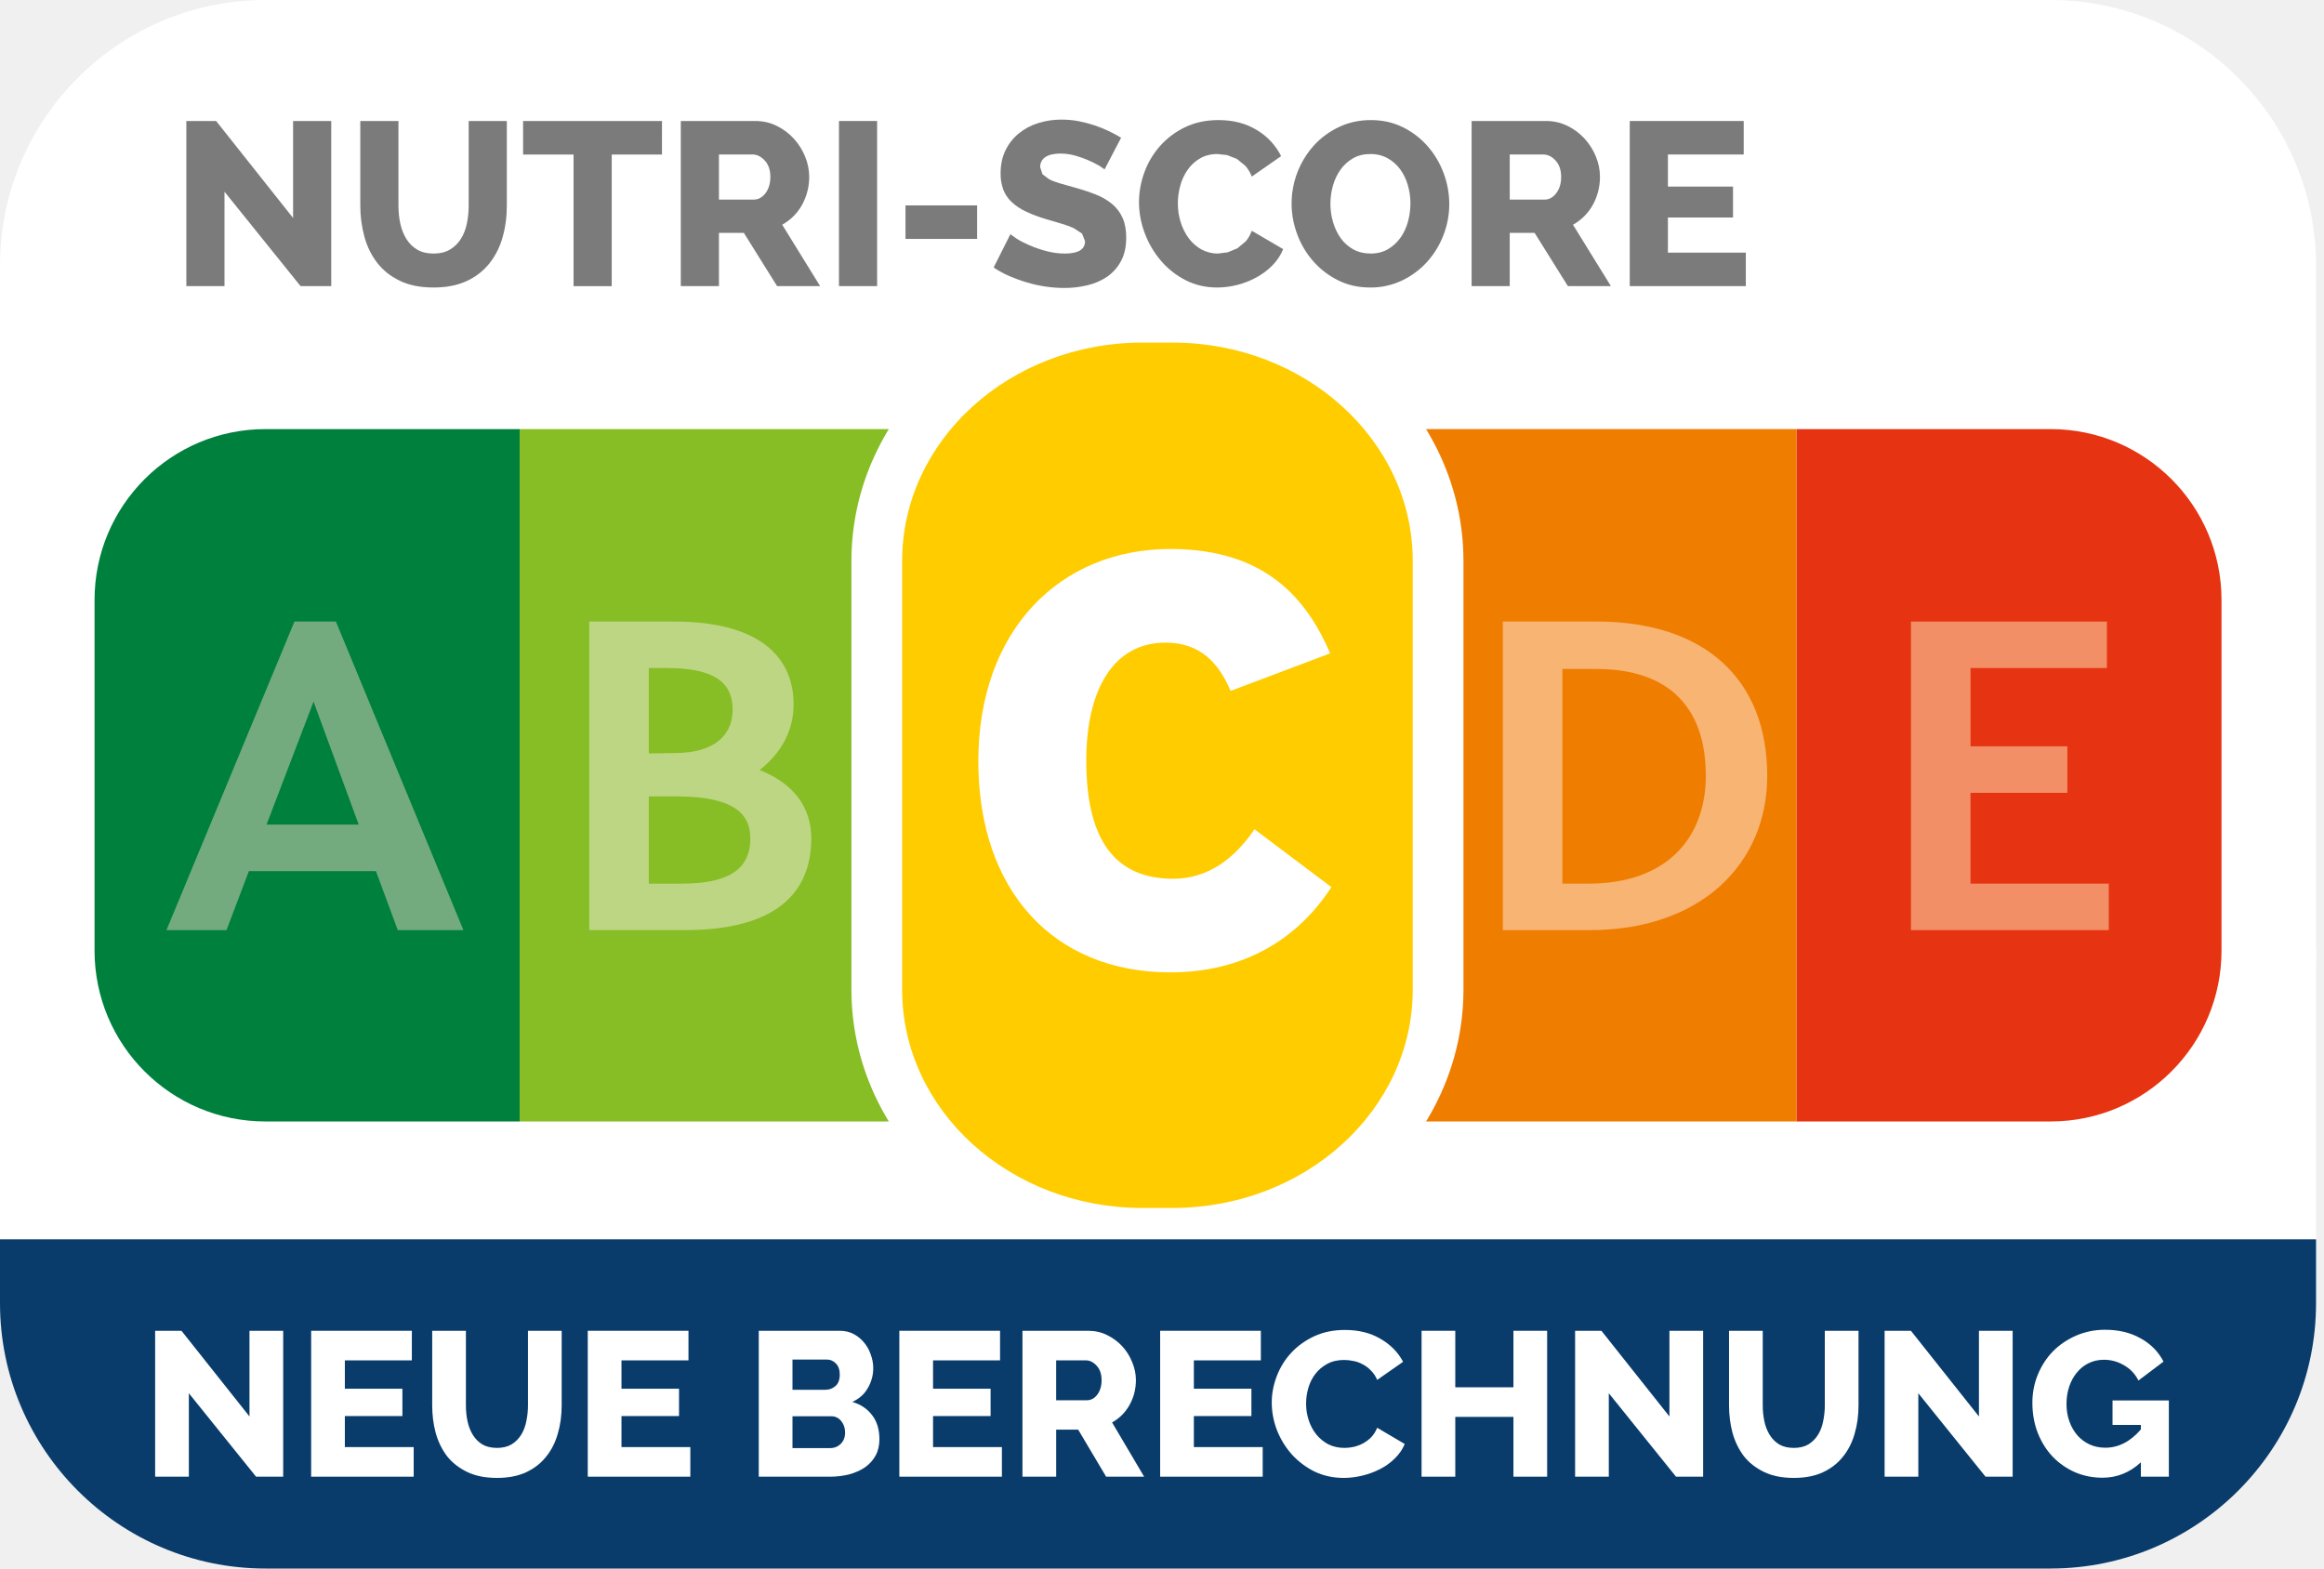
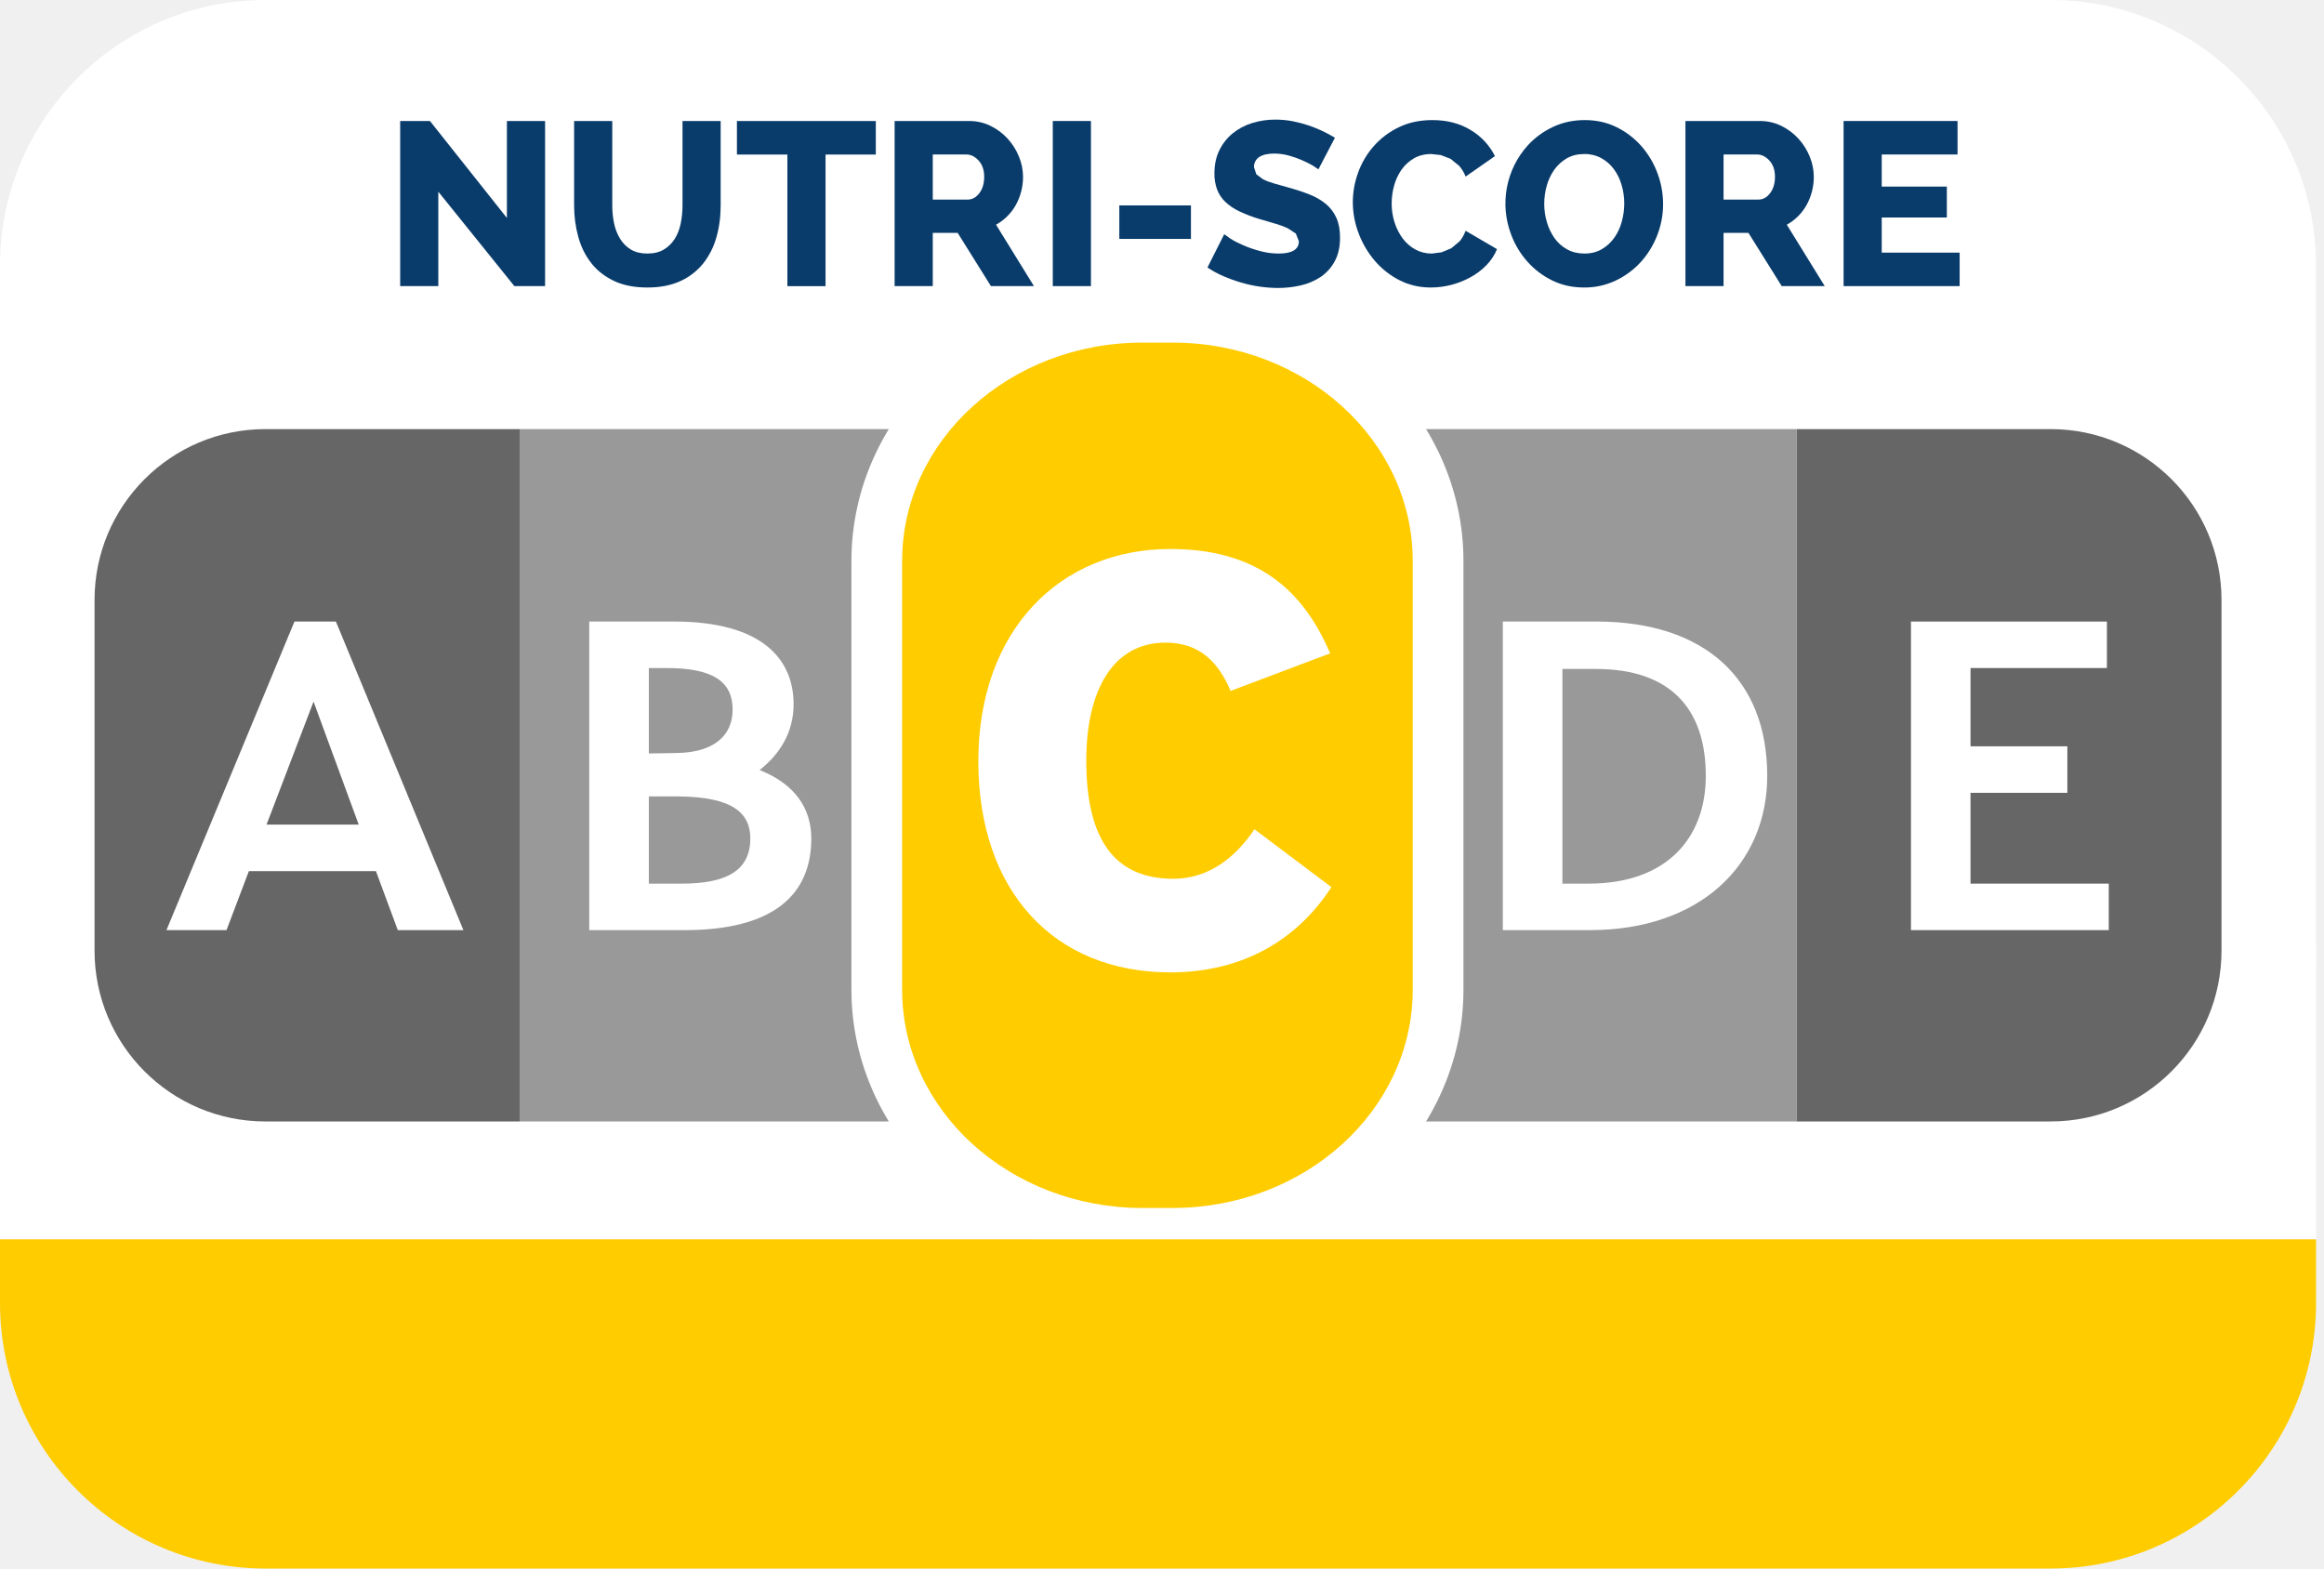
<svg xmlns="http://www.w3.org/2000/svg" id="svg2032" width="240" height="162" version="1.1" viewBox="0 0 240 162">
  <rect style="fill:#ffffff;fill-opacity:1;stroke:none;stroke-width:2.653;stroke-linecap:round;stroke-linejoin:round;paint-order:stroke fill markers" id="rect18499" width="239.178" height="30" x="0" y="98" />
  <defs id="defs2029">
    <clipPath id="clipPath1836" clipPathUnits="userSpaceOnUse">
      <path id="path1838" stroke-width="1" d="M-576.406-131.683h841.89v595.276h-841.89z" />
    </clipPath>
    <clipPath id="clipPath1817" clipPathUnits="userSpaceOnUse">
      <path id="path1819" stroke-width="1" d="M-480.445-91.617h841.89V503.66h-841.89z" />
    </clipPath>
    <clipPath id="clipPath1872" clipPathUnits="userSpaceOnUse">
      <path id="path1874" stroke-width="1" d="M-488.313-132.237h841.89v595.276h-841.89z" />
    </clipPath>
    <clipPath id="clipPath1878" clipPathUnits="userSpaceOnUse">
      <path id="path1880" stroke-width="1" d="M-519.714-136.177h841.89V459.1h-841.89z" />
    </clipPath>
    <clipPath id="clipPath1886" clipPathUnits="userSpaceOnUse">
      <path id="path1888" stroke-width="1" d="M-521.325-134.642h841.89v595.276h-841.89z" />
    </clipPath>
    <clipPath id="clipPath1892" clipPathUnits="userSpaceOnUse">
      <path id="path1894" stroke-width="1" d="M-532.144-130.648h841.89v595.276h-841.89z" />
    </clipPath>
    <clipPath id="clipPath1898" clipPathUnits="userSpaceOnUse">
      <path id="path1900" stroke-width="1" d="M-500.02-102.749h841.89v595.276h-841.89z" />
    </clipPath>
    <clipPath id="clipPath1904" clipPathUnits="userSpaceOnUse">
      <path id="path1906" stroke-width="1" d="M-522.55-115.224h841.89v595.276h-841.89z" />
    </clipPath>
    <clipPath id="clipPath1910" clipPathUnits="userSpaceOnUse">
      <path id="path1912" stroke-width="1" d="M-561.373-85.195h841.89v595.276h-841.89z" />
    </clipPath>
    <clipPath id="clipPath1916" clipPathUnits="userSpaceOnUse">
      <path id="path1918" stroke-width="1" d="M-562.786-87.568h841.89v595.276h-841.89z" />
    </clipPath>
    <clipPath id="clipPath1593" clipPathUnits="userSpaceOnUse">
      <path id="path1595" stroke-width="1" d="M-503.056-291.81h841.89v595.277h-841.89z" />
    </clipPath>
    <clipPath id="clipPath1929" clipPathUnits="userSpaceOnUse">
      <path id="path1931" stroke-width="1" d="M-503.055-239.322h841.89v595.276h-841.89z" />
    </clipPath>
    <clipPath id="clipPath1605" clipPathUnits="userSpaceOnUse">
      <path id="path1607" stroke-width="1" d="M-427.382-279.942h841.89v595.276h-841.89z" />
    </clipPath>
    <clipPath id="clipPath1618" clipPathUnits="userSpaceOnUse">
      <path id="path1620" stroke-width="1" d="M-458.785-283.881h841.89v595.276h-841.89z" />
    </clipPath>
    <clipPath id="clipPath1611" clipPathUnits="userSpaceOnUse">
      <path id="path1613" stroke-width="1" d="M-460.394-282.347h841.89v595.276h-841.89z" />
    </clipPath>
    <clipPath id="clipPath1599" clipPathUnits="userSpaceOnUse">
      <path id="path1601" stroke-width="1" d="M-471.214-278.353h841.89v595.276h-841.89z" />
    </clipPath>
    <clipPath id="clipPath1624" clipPathUnits="userSpaceOnUse">
      <path id="path1626" stroke-width="1" d="M-441.091-250.452h841.89v595.276h-841.89z" />
    </clipPath>
    <clipPath id="clipPath1630" clipPathUnits="userSpaceOnUse">
      <path id="path1632" stroke-width="1" d="M-461.62-262.929h841.89v595.276h-841.89z" />
    </clipPath>
    <clipPath id="clipPath1636" clipPathUnits="userSpaceOnUse">
      <path id="path1638" stroke-width="1" d="M-478.601-250.452h841.89v595.276h-841.89z" />
    </clipPath>
    <clipPath id="clipPath1642" clipPathUnits="userSpaceOnUse">
      <path id="path1644" stroke-width="1" d="M-420.708-232.9h841.89v595.276h-841.89z" />
    </clipPath>
    <clipPath id="clipPath1922" clipPathUnits="userSpaceOnUse">
      <path id="path1924" stroke-width="1" d="M-422.121-235.273h841.89v595.276h-841.89z" />
    </clipPath>
    <clipPath id="clipPath1866" clipPathUnits="userSpaceOnUse">
      <path id="path1868" stroke-width="1" d="M-625.833-291.81h841.89v595.277h-841.89z" />
    </clipPath>
    <clipPath id="clipPath1717" clipPathUnits="userSpaceOnUse">
      <path id="path1719" stroke-width="1" d="M-625.833-239.322h841.89v595.276h-841.89z" />
    </clipPath>
    <clipPath id="clipPath1729" clipPathUnits="userSpaceOnUse">
      <path id="path1731" stroke-width="1" d="M-542.292-239.322h841.89v595.276h-841.89z" />
    </clipPath>
    <clipPath id="clipPath1735" clipPathUnits="userSpaceOnUse">
      <path id="path1737" stroke-width="1" d="M-586.47-262.929h841.89v595.276h-841.89z" />
    </clipPath>
    <clipPath id="clipPath1741" clipPathUnits="userSpaceOnUse">
      <path id="path1743" stroke-width="1" d="M-601.38-250.452h841.89v595.276h-841.89z" />
    </clipPath>
    <clipPath id="clipPath1747" clipPathUnits="userSpaceOnUse">
      <path id="path1749" stroke-width="1" d="M-550.16-279.942h841.89v595.276h-841.89z" />
    </clipPath>
    <clipPath id="clipPath1759" clipPathUnits="userSpaceOnUse">
      <path id="path1761" stroke-width="1" d="M-581.562-283.881h841.89v595.276h-841.89z" />
    </clipPath>
    <clipPath id="clipPath1765" clipPathUnits="userSpaceOnUse">
      <path id="path1767" stroke-width="1" d="M-583.172-282.347h841.89v595.276h-841.89z" />
    </clipPath>
    <clipPath id="clipPath1773" clipPathUnits="userSpaceOnUse">
      <path id="path1775" stroke-width="1" d="M-593.991-278.353h841.89v595.276h-841.89z" />
    </clipPath>
    <clipPath id="clipPath1779" clipPathUnits="userSpaceOnUse">
      <path id="path1781" stroke-width="1" d="M-563.464-232.9h841.89v595.276h-841.89z" />
    </clipPath>
    <clipPath id="clipPath1785" clipPathUnits="userSpaceOnUse">
      <path id="path1787" stroke-width="1" d="M-564.877-235.273h841.89v595.276h-841.89z" />
    </clipPath>
    <clipPath id="clipPath1792" clipPathUnits="userSpaceOnUse">
      <path id="path1794" stroke-width="1" d="M-503.055-216.392h841.89v595.276h-841.89z" />
    </clipPath>
    <clipPath id="clipPath1753" clipPathUnits="userSpaceOnUse">
      <path id="path1755" stroke-width="1" d="M-503.055-163.905h841.89v595.276h-841.89z" />
    </clipPath>
    <clipPath id="clipPath1723" clipPathUnits="userSpaceOnUse">
      <path id="path1725" stroke-width="1" d="M-419.514-163.905h841.89v595.276h-841.89z" />
    </clipPath>
    <clipPath id="clipPath1798" clipPathUnits="userSpaceOnUse">
      <path id="path1800" stroke-width="1" d="M-427.382-204.525h841.89v595.276h-841.89z" />
    </clipPath>
    <clipPath id="clipPath1804" clipPathUnits="userSpaceOnUse">
      <path id="path1806" stroke-width="1" d="M-458.784-208.465h841.89v595.276h-841.89z" />
    </clipPath>
    <clipPath id="clipPath1810" clipPathUnits="userSpaceOnUse">
      <path id="path1812" stroke-width="1" d="M-460.394-206.93h841.89v595.276h-841.89z" />
    </clipPath>
    <clipPath id="clipPath1823" clipPathUnits="userSpaceOnUse">
      <path id="path1825" stroke-width="1" d="M-471.213-202.936h841.89V392.34h-841.89z" />
    </clipPath>
    <clipPath id="clipPath1830" clipPathUnits="userSpaceOnUse">
      <path id="path1832" stroke-width="1" d="M-437.456-175.036h841.89V420.24h-841.89z" />
    </clipPath>
    <clipPath id="clipPath1848" clipPathUnits="userSpaceOnUse">
      <path id="path1850" stroke-width="1" d="M-480.209-175.036h841.89V420.24h-841.89z" />
    </clipPath>
    <clipPath id="clipPath1842" clipPathUnits="userSpaceOnUse">
      <path id="path1844" stroke-width="1" d="M-460.551-157.483h841.89v595.276h-841.89z" />
    </clipPath>
    <clipPath id="clipPath1854" clipPathUnits="userSpaceOnUse">
      <path id="path1856" stroke-width="1" d="M-461.964-159.856h841.89V435.42h-841.89z" />
    </clipPath>
    <clipPath id="clipPath1860" clipPathUnits="userSpaceOnUse">
      <path id="path1862" stroke-width="1" d="M-452.876-180.763h841.89v595.276h-841.89z" />
    </clipPath>
  </defs>
-   <g id="layer1">
-     <g id="g2493">
-       <g id="g2568" fill-opacity="1" fill-rule="nonzero" stroke="none">
-         <path id="path488" fill="#fff" d="M211.766 0H27.411C12.297 0 .001 12.298.001 27.41v70.768c0 15.117 12.296 27.413 27.41 27.413h74.384A31.623 31.623 0 0 0 117.97 130h3.118c5.958 0 11.502-1.633 16.178-4.41h74.5c15.116 0 27.41-12.295 27.41-27.412V27.41c0-15.112-12.294-27.41-27.41-27.41" clip-path="url(#clipPath1792)" />
-         <path id="path492" fill="#e63312" d="M211.766 115.826h-26.251V44.318h26.251a17.647 17.647 0 0 1 17.65 17.647v36.211a17.65 17.65 0 0 1-17.65 17.65" clip-path="url(#clipPath1753)" />
-         <path id="path496" fill="#00803d" d="M27.411 115.826h26.252V44.318H27.41A17.647 17.647 0 0 0 9.764 61.965v36.211a17.647 17.647 0 0 0 17.647 17.65" clip-path="url(#clipPath1723)" />
-         <path id="path500" fill="#f28f66" d="M217.581 64.194h-20.236v31.87h20.428v-4.802h-14.278v-9.378h10.001V77.08h-10v-8.084h14.085z" />
-         <path id="path504" fill="#7c7b7b" d="M23.183 19.799v9.751h-3.939V12.496h3.074l7.949 10.017V12.496h3.941V29.55h-3.171z" />
-         <path id="path516" fill="#7c7b7b" d="M44.774 26.187c.673 0 1.242-.139 1.706-.419.465-.28.84-.653 1.13-1.117.287-.465.492-.997.611-1.597.121-.6.18-1.214.18-1.839v-8.718h3.94v8.718c0 1.188-.148 2.291-.446 3.315a7.631 7.631 0 0 1-1.368 2.692 6.422 6.422 0 0 1-2.355 1.814c-.953.437-2.085.658-3.398.658-1.362 0-2.522-.23-3.482-.695-.962-.464-1.744-1.084-2.342-1.863-.602-.777-1.041-1.677-1.321-2.7a12.15 12.15 0 0 1-.422-3.22v-8.72h3.94v8.72c0 .655.063 1.282.193 1.875a4.965 4.965 0 0 0 .625 1.585c.287.463.66.832 1.116 1.103.457.274 1.02.408 1.693.408" clip-path="url(#clipPath1798)" />
-         <path id="path520" fill="#7c7b7b" d="M68.362 15.959h-5.19v13.594h-3.94V15.959H54.02v-3.463h14.344z" />
-         <path id="path532" fill="#7c7b7b" d="M70.306 29.55V12.496h7.686c.801 0 1.545.17 2.225.506a5.92 5.92 0 0 1 1.765 1.322c.495.545.883 1.16 1.163 1.849a5.495 5.495 0 0 1 .422 2.09 6.06 6.06 0 0 1-.192 1.522 6.029 6.029 0 0 1-.552 1.384 5.274 5.274 0 0 1-2.043 2.041l3.914 6.34h-4.442l-3.436-5.499h-2.57v5.5zm3.94-8.937h3.603c.466 0 .863-.216 1.203-.658.335-.441.503-1.004.503-1.692 0-.706-.192-1.265-.578-1.684-.384-.415-.801-.622-1.247-.622h-3.485z" />
-         <path id="path534" fill="#7c7b7b" d="M86.64 12.496h3.94V29.55h-3.94z" />
-         <path id="path536" fill="#7c7b7b" d="M93.51 21.215h7.397v3.46H93.51z" />
-         <path id="path548" fill="#7c7b7b" d="M114.07 17.493l-.527-.362a10.725 10.725 0 0 0-2.498-1.057 5.685 5.685 0 0 0-1.538-.214c-.673 0-1.19.119-1.551.36a1.19 1.19 0 0 0-.536 1.056l.238.722.686.514c.294.152.662.294 1.104.422.439.128.946.273 1.524.432.817.225 1.554.468 2.21.733a6.089 6.089 0 0 1 1.683.984c.461.393.819.87 1.068 1.43.247.56.371 1.234.371 2.017 0 .96-.179 1.772-.54 2.436a4.524 4.524 0 0 1-1.428 1.611 6.06 6.06 0 0 1-2.053.89 10.272 10.272 0 0 1-2.39.275 13.653 13.653 0 0 1-3.822-.565 15.723 15.723 0 0 1-1.823-.66 9.96 9.96 0 0 1-1.635-.889l1.73-3.436.647.457c.353.227.786.45 1.3.673.51.225 1.085.426 1.728.6a7.282 7.282 0 0 0 1.944.265c1.397 0 2.09-.426 2.09-1.273l-.31-.792-.864-.563a9.388 9.388 0 0 0-1.3-.47l-1.631-.481a14.18 14.18 0 0 1-2.041-.781 5.52 5.52 0 0 1-1.444-.971 3.47 3.47 0 0 1-.851-1.274 4.654 4.654 0 0 1-.278-1.681c0-.898.17-1.688.505-2.377a5.187 5.187 0 0 1 1.37-1.743 5.917 5.917 0 0 1 2.006-1.068 7.944 7.944 0 0 1 2.412-.36c.612 0 1.203.055 1.779.166a13.49 13.49 0 0 1 1.646.432 13.931 13.931 0 0 1 2.726 1.273z" clip-path="url(#clipPath1804)" />
-         <path id="path552" fill="#7c7b7b" d="M117.624 20.88a8.94 8.94 0 0 1 .551-3.063 8.436 8.436 0 0 1 1.611-2.725 8.125 8.125 0 0 1 2.582-1.947c1.017-.496 2.174-.743 3.47-.743 1.522 0 2.842.344 3.963 1.032a6.501 6.501 0 0 1 2.5 2.69l-3.028 2.112a3.661 3.661 0 0 0-.673-1.116l-.887-.72-1-.384-.97-.108c-.705 0-1.316.152-1.826.457a4.038 4.038 0 0 0-1.273 1.176 5.252 5.252 0 0 0-.757 1.633 6.931 6.931 0 0 0-.251 1.85c0 .672.099 1.321.3 1.946a5.605 5.605 0 0 0 .838 1.657c.362.479.8.86 1.309 1.141a3.509 3.509 0 0 0 1.706.42l.997-.13.998-.411.865-.72c.253-.296.463-.662.624-1.092l3.242 1.895a5.148 5.148 0 0 1-1.117 1.684 6.907 6.907 0 0 1-1.67 1.247 8.551 8.551 0 0 1-4.034 1.033c-1.185 0-2.269-.252-3.255-.755a8.324 8.324 0 0 1-2.547-2.006 9.57 9.57 0 0 1-1.668-2.833 9.041 9.041 0 0 1-.6-3.22" clip-path="url(#clipPath1810)" />
-         <path id="path556" fill="#7c7b7b" d="M141.499 29.694c-1.216 0-2.322-.247-3.315-.744a8.291 8.291 0 0 1-2.555-1.957 8.794 8.794 0 0 1-1.658-2.776 8.968 8.968 0 0 1 1.728-9.211 8.33 8.33 0 0 1 2.593-1.896c1-.472 2.094-.708 3.28-.708 1.215 0 2.32.247 3.314.743a8.231 8.231 0 0 1 2.558 1.97 8.874 8.874 0 0 1 1.646 2.786 9.104 9.104 0 0 1 .576 3.171 8.837 8.837 0 0 1-.611 3.242 8.898 8.898 0 0 1-1.695 2.752 8.313 8.313 0 0 1-2.582 1.908 7.465 7.465 0 0 1-3.28.72m-4.106-8.644c0 .655.09 1.29.278 1.907a5.51 5.51 0 0 0 .79 1.648c.344.479.777.863 1.297 1.152.521.287 1.117.43 1.79.43.689 0 1.291-.152 1.8-.457.513-.302.943-.7 1.287-1.187.345-.488.6-1.041.768-1.657a7.17 7.17 0 0 0 .254-1.885c0-.657-.095-1.295-.278-1.91a5.178 5.178 0 0 0-.803-1.634 4.019 4.019 0 0 0-1.3-1.13 3.575 3.575 0 0 0-1.75-.419c-.69 0-1.29.148-1.803.444a4.109 4.109 0 0 0-1.284 1.165 5.29 5.29 0 0 0-.781 1.644 6.841 6.841 0 0 0-.265 1.889" clip-path="url(#clipPath1823)" />
-         <path id="path560" fill="#7c7b7b" d="M151.974 29.55V12.496h7.684c.801 0 1.54.17 2.222.506a5.92 5.92 0 0 1 1.766 1.322c.494.545.882 1.16 1.163 1.849a5.495 5.495 0 0 1 .421 2.09 5.991 5.991 0 0 1-.744 2.906 5.283 5.283 0 0 1-2.043 2.041l3.915 6.34h-4.443l-3.435-5.499h-2.57v5.5zm3.937-8.937h3.601c.464 0 .865-.216 1.2-.658.34-.441.508-1.004.508-1.692 0-.706-.194-1.265-.578-1.684-.384-.415-.8-.622-1.249-.622h-3.482z" />
-         <path id="path564" fill="#7c7b7b" d="M180.291 26.092v3.458h-11.985V12.496h11.767v3.46h-7.828v3.315h6.724v3.193h-6.724v3.628z" />
-         <path id="path566" fill="#87bd25" d="M97.613 115.826h-43.95V44.318h43.95z" />
-         <path id="path568" fill="#ef7d00" d="M185.515 115.826h-43.95V44.318h43.95z" />
-         <path id="path580" fill="#bdd684" d="M67.005 91.262v-9.008h3.03c5.623.045 7.45 1.708 7.45 4.343 0 3.277-2.403 4.665-7.066 4.665zm0-13.443v-8.823h1.827c4.857 0 6.826 1.432 6.826 4.297 0 2.632-1.874 4.433-5.815 4.48zm2.597-13.627h-8.75v31.872h9.856c9.277 0 13.075-3.74 13.075-9.467 0-3.144-1.732-5.636-5.338-7.068 2.07-1.618 3.51-3.88 3.51-6.79 0-4.714-3.316-8.547-12.353-8.547" clip-path="url(#clipPath1830)" />
-         <path id="path584" fill="#f8b472" d="M161.35 91.262V69.09h3.463c7.642 0 11.345 4.065 11.345 11.04 0 6.376-3.992 11.133-12.113 11.133zm3.512-27.07h-9.664v31.872h8.99c11.392 0 18.314-6.788 18.314-15.935 0-9.976-6.441-15.937-17.64-15.937" clip-path="url(#clipPath1848)" />
-         <path id="path588" fill="#74ab7e" d="M27.526 85.163l4.855-12.7 4.663 12.702zm7.163-20.969h-4.28l-13.22 31.873h6.202l2.31-6.098h13.121l2.26 6.098h6.775z" />
-         <path id="path600" fill="#fff" d="M117.97 129.998c-16.566 0-30.043-12.466-30.043-27.788V57.936c0-15.324 13.477-27.79 30.043-27.79h3.118c16.566 0 30.043 12.466 30.043 27.79v44.274c0 15.322-13.477 27.788-30.043 27.788z" clip-path="url(#clipPath1842)" />
-         <path id="path604" fill="#fc0" d="M121.088 124.761h-3.118c-13.702 0-24.806-10.096-24.806-22.55V57.935c0-12.455 11.104-22.551 24.806-22.551h3.118c13.7 0 24.806 10.096 24.806 22.55v44.275c0 12.455-11.106 22.551-24.806 22.551" clip-path="url(#clipPath1854)" />
-         <path id="path608" fill="#fff" d="M101.033 78.624c0-13.547 8.439-21.924 19.832-21.924 9.915 0 14.102 5.237 16.505 10.778l-10.286 3.88c-1.231-2.894-3.14-4.988-6.713-4.988-5.358 0-8.191 4.804-8.191 12.192 0 8.192 2.957 12.197 8.992 12.197 3.573 0 6.345-2.094 8.375-5.113l7.946 5.974c-3.51 5.42-9.116 8.807-16.628 8.807-12.07 0-19.832-8.436-19.832-21.803" clip-path="url(#clipPath1860)" />
-       </g>
-     </g>
-   </g>
-   <path id="path16330" clip-path="url(#clipPath1593)" style="fill:#093c6b;fill-opacity:1;fill-rule:nonzero;stroke:none" d="M 0 33.997 L 0 27.407 C 2.3684734e-15 12.296 12.298 -0.003 27.412 -0.003 L 211.77 -0.003 L 211.77 -0.001 C 226.882 -0.001 239.178 12.295 239.178 27.407 L 239.178 33.997 L 0 33.997 z " transform="matrix(1,0,0,-1,0,161.997)" />
-   <g id="g5892">
-     <path d="m 19.503,143.896 v 8.617 h -3.481 v -15.069 h 2.717 l 7.025,8.851 v -8.851 h 3.481 v 15.069 h -2.802 z" style="font-weight:800;font-size:21.224px;line-height:1.25;font-family:Raleway;-inkscape-font-specification:'Raleway Ultra-Bold';fill:#ffffff;stroke-width:0.531" id="path5719" />
-     <path d="m 42.722,149.457 v 3.056 H 32.132 v -15.069 h 10.4 v 3.056 h -6.919 v 2.929 h 5.943 v 2.823 h -5.943 v 3.205 z" style="font-weight:800;font-size:21.224px;line-height:1.25;font-family:Raleway;-inkscape-font-specification:'Raleway Ultra-Bold';fill:#ffffff;stroke-width:0.531" id="path5721" />
-     <path d="m 51.318,149.542 q 0.891,0 1.507,-0.361 0.616,-0.382 0.998,-0.998 0.382,-0.616 0.531,-1.401 0.17,-0.807 0.17,-1.634 v -7.704 h 3.481 v 7.704 q 0,1.571 -0.403,2.929 -0.382,1.358 -1.21,2.377 -0.807,1.019 -2.08,1.613 -1.252,0.573 -2.993,0.573 -1.804,0 -3.078,-0.616 -1.273,-0.616 -2.08,-1.634 -0.785,-1.04 -1.167,-2.398 -0.361,-1.358 -0.361,-2.844 v -7.704 h 3.481 v 7.704 q 0,0.87 0.17,1.655 0.17,0.785 0.552,1.401 0.382,0.616 0.976,0.976 0.616,0.361 1.507,0.361 z" style="font-weight:800;font-size:21.224px;line-height:1.25;font-family:Raleway;-inkscape-font-specification:'Raleway Ultra-Bold';fill:#ffffff;stroke-width:0.531" id="path5723" />
-     <path d="m 71.29,149.457 v 3.056 H 60.699 v -15.069 h 10.4 v 3.056 h -6.919 v 2.929 h 5.943 v 2.823 h -5.943 v 3.205 z" style="font-weight:800;font-size:21.224px;line-height:1.25;font-family:Raleway;-inkscape-font-specification:'Raleway Ultra-Bold';fill:#ffffff;stroke-width:0.531" id="path5725" />
-     <path d="m 90.817,148.651 q 0,0.976 -0.403,1.698 -0.403,0.722 -1.104,1.21 -0.7,0.467 -1.634,0.722 -0.934,0.233 -1.974,0.233 h -7.344 v -15.069 h 8.384 q 0.785,0 1.422,0.34 0.637,0.34 1.082,0.891 0.446,0.531 0.679,1.231 0.255,0.679 0.255,1.401 0,1.082 -0.552,2.038 -0.531,0.955 -1.613,1.443 1.295,0.382 2.038,1.358 0.764,0.976 0.764,2.504 z m -3.544,-0.7 q 0,-0.7 -0.403,-1.189 -0.403,-0.488 -1.019,-0.488 h -4.011 v 3.29 h 3.863 q 0.679,0 1.125,-0.446 0.446,-0.446 0.446,-1.167 z m -5.433,-7.535 v 3.12 h 3.417 q 0.573,0 1.019,-0.382 0.446,-0.382 0.446,-1.189 0,-0.743 -0.403,-1.146 -0.382,-0.403 -0.934,-0.403 z" style="font-weight:800;font-size:21.224px;line-height:1.25;font-family:Raleway;-inkscape-font-specification:'Raleway Ultra-Bold';fill:#ffffff;stroke-width:0.531" id="path5727" />
-     <path d="m 103.466,149.457 v 3.056 H 92.875 v -15.069 h 10.4 v 3.056 h -6.919 v 2.929 h 5.943 v 2.823 h -5.943 v 3.205 z" style="font-weight:800;font-size:21.224px;line-height:1.25;font-family:Raleway;-inkscape-font-specification:'Raleway Ultra-Bold';fill:#ffffff;stroke-width:0.531" id="path5729" />
-     <path d="m 105.589,152.513 v -15.069 h 6.792 q 1.061,0 1.953,0.446 0.913,0.446 1.571,1.167 0.658,0.722 1.019,1.634 0.382,0.913 0.382,1.847 0,0.7 -0.17,1.358 -0.17,0.637 -0.488,1.21 -0.318,0.573 -0.785,1.04 -0.446,0.446 -1.019,0.764 l 3.311,5.603 h -3.926 l -2.886,-4.86 h -2.271 v 4.86 z m 3.481,-7.895 h 3.184 q 0.616,0 1.061,-0.573 0.446,-0.594 0.446,-1.507 0,-0.934 -0.509,-1.486 -0.509,-0.552 -1.104,-0.552 h -3.078 z" style="font-weight:800;font-size:21.224px;line-height:1.25;font-family:Raleway;-inkscape-font-specification:'Raleway Ultra-Bold';fill:#ffffff;stroke-width:0.531" id="path5731" />
-     <path d="m 130.4,149.457 v 3.056 h -10.591 v -15.069 h 10.4 v 3.056 h -6.919 v 2.929 h 5.943 v 2.823 h -5.943 v 3.205 z" style="font-weight:800;font-size:21.224px;line-height:1.25;font-family:Raleway;-inkscape-font-specification:'Raleway Ultra-Bold';fill:#ffffff;stroke-width:0.531" id="path5733" />
-     <path d="m 131.334,144.851 q 0,-1.358 0.509,-2.695 0.509,-1.358 1.486,-2.42 0.976,-1.061 2.377,-1.719 1.401,-0.658 3.184,-0.658 2.122,0 3.672,0.913 1.571,0.913 2.335,2.377 l -2.674,1.868 q -0.255,-0.594 -0.658,-0.976 -0.382,-0.403 -0.849,-0.637 -0.467,-0.255 -0.955,-0.34 -0.488,-0.106 -0.955,-0.106 -0.998,0 -1.74,0.403 -0.743,0.403 -1.231,1.04 -0.488,0.637 -0.722,1.443 -0.233,0.807 -0.233,1.634 0,0.891 0.276,1.719 0.276,0.828 0.785,1.464 0.531,0.637 1.252,1.019 0.743,0.361 1.655,0.361 0.467,0 0.955,-0.106 0.509,-0.127 0.955,-0.361 0.467,-0.255 0.849,-0.637 0.382,-0.403 0.616,-0.976 l 2.844,1.677 q -0.34,0.828 -1.019,1.486 -0.658,0.658 -1.528,1.104 -0.87,0.446 -1.847,0.679 -0.976,0.233 -1.91,0.233 -1.634,0 -3.014,-0.658 -1.358,-0.679 -2.356,-1.783 -0.976,-1.104 -1.528,-2.504 -0.531,-1.401 -0.531,-2.844 z" style="font-weight:800;font-size:21.224px;line-height:1.25;font-family:Raleway;-inkscape-font-specification:'Raleway Ultra-Bold';fill:#ffffff;stroke-width:0.531" id="path5735" />
-     <path d="m 159.774,137.444 v 15.069 h -3.481 v -6.176 h -6.006 v 6.176 h -3.481 v -15.069 h 3.481 v 5.837 h 6.006 v -5.837 z" style="font-weight:800;font-size:21.224px;line-height:1.25;font-family:Raleway;-inkscape-font-specification:'Raleway Ultra-Bold';fill:#ffffff;stroke-width:0.531" id="path5737" />
-     <path d="m 166.142,143.896 v 8.617 h -3.481 v -15.069 h 2.717 l 7.025,8.851 v -8.851 h 3.481 v 15.069 h -2.802 z" style="font-weight:800;font-size:21.224px;line-height:1.25;font-family:Raleway;-inkscape-font-specification:'Raleway Ultra-Bold';fill:#ffffff;stroke-width:0.531" id="path5739" />
-     <path d="m 185.243,149.542 q 0.891,0 1.507,-0.361 0.616,-0.382 0.998,-0.998 0.382,-0.616 0.531,-1.401 0.17,-0.807 0.17,-1.634 v -7.704 h 3.481 v 7.704 q 0,1.571 -0.403,2.929 -0.382,1.358 -1.21,2.377 -0.807,1.019 -2.08,1.613 -1.252,0.573 -2.993,0.573 -1.804,0 -3.078,-0.616 -1.273,-0.616 -2.08,-1.634 -0.785,-1.04 -1.167,-2.398 -0.361,-1.358 -0.361,-2.844 v -7.704 h 3.481 v 7.704 q 0,0.87 0.17,1.655 0.17,0.785 0.552,1.401 0.382,0.616 0.976,0.976 0.616,0.361 1.507,0.361 z" style="font-weight:800;font-size:21.224px;line-height:1.25;font-family:Raleway;-inkscape-font-specification:'Raleway Ultra-Bold';fill:#ffffff;stroke-width:0.531" id="path5741" />
-     <path d="m 198.105,143.896 v 8.617 h -3.481 v -15.069 h 2.717 l 7.025,8.851 v -8.851 h 3.481 v 15.069 h -2.802 z" style="font-weight:800;font-size:21.224px;line-height:1.25;font-family:Raleway;-inkscape-font-specification:'Raleway Ultra-Bold';fill:#ffffff;stroke-width:0.531" id="path5743" />
-     <path d="m 221.091,151.028 q -1.719,1.592 -3.969,1.592 -1.486,0 -2.802,-0.552 -1.316,-0.573 -2.313,-1.592 -0.976,-1.019 -1.549,-2.441 -0.573,-1.443 -0.573,-3.162 0,-1.549 0.573,-2.929 0.573,-1.38 1.571,-2.398 1.019,-1.019 2.398,-1.613 1.38,-0.594 2.971,-0.594 2.101,0 3.672,0.891 1.571,0.87 2.356,2.398 l -2.589,1.953 q -0.509,-1.019 -1.486,-1.571 -0.955,-0.573 -2.08,-0.573 -0.87,0 -1.592,0.361 -0.7,0.34 -1.21,0.976 -0.509,0.616 -0.785,1.443 -0.276,0.828 -0.276,1.783 0,0.976 0.297,1.804 0.297,0.828 0.828,1.443 0.531,0.594 1.252,0.934 0.743,0.34 1.634,0.34 2.038,0 3.672,-1.889 v -0.467 h -2.929 v -2.526 h 5.815 v 7.874 h -2.886 z" style="font-weight:800;font-size:21.224px;line-height:1.25;font-family:Raleway;-inkscape-font-specification:'Raleway Ultra-Bold';fill:#ffffff;stroke-width:0.531" id="path5745" />
-   </g>
+   <path id="path488" fill="#ffffff" d="M 211.766,0 H 27.411 C 12.297,0 0.001,12.298 0.001,27.41 v 70.768 c 0,15.117 12.296,27.413 27.41,27.413 h 74.384 A 31.623,31.623 0 0 0 117.97,130 h 3.118 c 5.958,0 11.502,-1.633 16.178,-4.41 h 74.5 c 15.116,0 27.41,-12.295 27.41,-27.412 V 27.41 C 239.176,12.298 226.882,0 211.766,0" clip-path="url(#clipPath1792)" style="fill-opacity:1;fill-rule:nonzero;stroke:none" />
+   <path id="path492" fill="#e63312" d="M 211.766,115.826 H 185.515 V 44.318 h 26.251 a 17.647,17.647 0 0 1 17.65,17.647 v 36.211 a 17.65,17.65 0 0 1 -17.65,17.65" clip-path="url(#clipPath1753)" style="fill-opacity:1;fill-rule:nonzero;stroke:none;fill:#666666" />
+   <path id="path496" fill="#00803d" d="M 27.411,115.826 H 53.663 V 44.318 H 27.41 A 17.647,17.647 0 0 0 9.764,61.965 v 36.211 a 17.647,17.647 0 0 0 17.647,17.65" clip-path="url(#clipPath1723)" style="fill-opacity:1;fill-rule:nonzero;stroke:none;fill:#666666" />
+   <path id="path500" fill="#f28f66" d="m 217.581,64.194 h -20.236 v 31.87 h 20.428 v -4.802 h -14.278 v -9.378 h 10.001 V 77.08 h -10 v -8.084 h 14.085 z" style="fill-opacity:1;fill-rule:nonzero;stroke:none;fill:#ffffff" />
+   <path id="path504" fill="#7c7b7b" d="m 45.265,19.799 v 9.751 h -3.939 V 12.496 h 3.074 l 7.949,10.017 V 12.496 h 3.941 V 29.55 h -3.171 z" style="fill-opacity:1;fill-rule:nonzero;stroke:none;fill:#093c6b" />
+   <path id="path516" fill="#7c7b7b" d="m 44.774,26.187 c 0.673,0 1.242,-0.139 1.706,-0.419 0.465,-0.28 0.84,-0.653 1.13,-1.117 0.287,-0.465 0.492,-0.997 0.611,-1.597 0.121,-0.6 0.18,-1.214 0.18,-1.839 v -8.718 h 3.94 v 8.718 c 0,1.188 -0.148,2.291 -0.446,3.315 a 7.631,7.631 0 0 1 -1.368,2.692 6.422,6.422 0 0 1 -2.355,1.814 c -0.953,0.437 -2.085,0.658 -3.398,0.658 -1.362,0 -2.522,-0.23 -3.482,-0.695 -0.962,-0.464 -1.744,-1.084 -2.342,-1.863 -0.602,-0.777 -1.041,-1.677 -1.321,-2.7 a 12.15,12.15 0 0 1 -0.422,-3.22 v -8.72 h 3.94 v 8.72 c 0,0.655 0.063,1.282 0.193,1.875 a 4.965,4.965 0 0 0 0.625,1.585 c 0.287,0.463 0.66,0.832 1.116,1.103 0.457,0.274 1.02,0.408 1.693,0.408" clip-path="url(#clipPath1798)" style="fill-opacity:1;fill-rule:nonzero;stroke:none;fill:#093c6b" transform="translate(22.08178)" />
+   <path id="path520" fill="#7c7b7b" d="m 90.444,15.959 h -5.19 v 13.594 h -3.94 V 15.959 h -5.212 v -3.463 h 14.344 z" style="fill-opacity:1;fill-rule:nonzero;stroke:none;fill:#093c6b" />
+   <path id="path532" fill="#7c7b7b" d="M 92.388,29.55 V 12.496 h 7.686 c 0.801,0 1.545,0.17 2.225,0.506 a 5.92,5.92 0 0 1 1.765,1.322 c 0.495,0.545 0.883,1.16 1.163,1.849 a 5.495,5.495 0 0 1 0.422,2.09 6.06,6.06 0 0 1 -0.192,1.522 6.029,6.029 0 0 1 -0.552,1.384 5.274,5.274 0 0 1 -2.043,2.041 l 3.914,6.34 h -4.442 l -3.436,-5.499 h -2.57 v 5.5 z m 3.94,-8.937 h 3.603 c 0.466,0 0.863,-0.216 1.203,-0.658 0.335,-0.441 0.503,-1.004 0.503,-1.692 0,-0.706 -0.192,-1.265 -0.578,-1.684 -0.384,-0.415 -0.801,-0.622 -1.247,-0.622 h -3.485 z" style="fill-opacity:1;fill-rule:nonzero;stroke:none;fill:#093c6b" />
+   <path id="path534" fill="#7c7b7b" d="m 108.722,12.496 h 3.94 V 29.55 h -3.94 z" style="fill-opacity:1;fill-rule:nonzero;stroke:none;fill:#093c6b" />
+   <path id="path536" fill="#7c7b7b" d="m 115.592,21.215 h 7.397 v 3.46 h -7.397 z" style="fill-opacity:1;fill-rule:nonzero;stroke:none;fill:#093c6b" />
+   <path id="path548" fill="#7c7b7b" d="m 114.07,17.493 -0.527,-0.362 a 10.725,10.725 0 0 0 -2.498,-1.057 5.685,5.685 0 0 0 -1.538,-0.214 c -0.673,0 -1.19,0.119 -1.551,0.36 a 1.19,1.19 0 0 0 -0.536,1.056 l 0.238,0.722 0.686,0.514 c 0.294,0.152 0.662,0.294 1.104,0.422 0.439,0.128 0.946,0.273 1.524,0.432 0.817,0.225 1.554,0.468 2.21,0.733 a 6.089,6.089 0 0 1 1.683,0.984 c 0.461,0.393 0.819,0.87 1.068,1.43 0.247,0.56 0.371,1.234 0.371,2.017 0,0.96 -0.179,1.772 -0.54,2.436 a 4.524,4.524 0 0 1 -1.428,1.611 6.06,6.06 0 0 1 -2.053,0.89 10.272,10.272 0 0 1 -2.39,0.275 13.653,13.653 0 0 1 -3.822,-0.565 15.723,15.723 0 0 1 -1.823,-0.66 9.96,9.96 0 0 1 -1.635,-0.889 l 1.73,-3.436 0.647,0.457 c 0.353,0.227 0.786,0.45 1.3,0.673 0.51,0.225 1.085,0.426 1.728,0.6 a 7.282,7.282 0 0 0 1.944,0.265 c 1.397,0 2.09,-0.426 2.09,-1.273 l -0.31,-0.792 -0.864,-0.563 a 9.388,9.388 0 0 0 -1.3,-0.47 l -1.631,-0.481 a 14.18,14.18 0 0 1 -2.041,-0.781 5.52,5.52 0 0 1 -1.444,-0.971 3.47,3.47 0 0 1 -0.851,-1.274 4.654,4.654 0 0 1 -0.278,-1.681 c 0,-0.898 0.17,-1.688 0.505,-2.377 a 5.187,5.187 0 0 1 1.37,-1.743 5.917,5.917 0 0 1 2.006,-1.068 7.944,7.944 0 0 1 2.412,-0.36 c 0.612,0 1.203,0.055 1.779,0.166 a 13.49,13.49 0 0 1 1.646,0.432 13.931,13.931 0 0 1 2.726,1.273 z" clip-path="url(#clipPath1804)" style="fill-opacity:1;fill-rule:nonzero;stroke:none;fill:#093c6b" transform="translate(22.08178)" />
+   <path id="path552" fill="#7c7b7b" d="m 117.624,20.88 a 8.94,8.94 0 0 1 0.551,-3.063 8.436,8.436 0 0 1 1.611,-2.725 8.125,8.125 0 0 1 2.582,-1.947 c 1.017,-0.496 2.174,-0.743 3.47,-0.743 1.522,0 2.842,0.344 3.963,1.032 a 6.501,6.501 0 0 1 2.5,2.69 l -3.028,2.112 A 3.661,3.661 0 0 0 128.6,17.12 l -0.887,-0.72 -1,-0.384 -0.97,-0.108 c -0.705,0 -1.316,0.152 -1.826,0.457 a 4.038,4.038 0 0 0 -1.273,1.176 5.252,5.252 0 0 0 -0.757,1.633 6.931,6.931 0 0 0 -0.251,1.85 c 0,0.672 0.099,1.321 0.3,1.946 a 5.605,5.605 0 0 0 0.838,1.657 c 0.362,0.479 0.8,0.86 1.309,1.141 a 3.509,3.509 0 0 0 1.706,0.42 l 0.997,-0.13 0.998,-0.411 0.865,-0.72 c 0.253,-0.296 0.463,-0.662 0.624,-1.092 l 3.242,1.895 a 5.148,5.148 0 0 1 -1.117,1.684 6.907,6.907 0 0 1 -1.67,1.247 8.551,8.551 0 0 1 -4.034,1.033 c -1.185,0 -2.269,-0.252 -3.255,-0.755 a 8.324,8.324 0 0 1 -2.547,-2.006 9.57,9.57 0 0 1 -1.668,-2.833 9.041,9.041 0 0 1 -0.6,-3.22" clip-path="url(#clipPath1810)" style="fill-opacity:1;fill-rule:nonzero;stroke:none;fill:#093c6b" transform="translate(22.08178)" />
+   <path id="path556" fill="#7c7b7b" d="m 141.499,29.694 c -1.216,0 -2.322,-0.247 -3.315,-0.744 a 8.291,8.291 0 0 1 -2.555,-1.957 8.794,8.794 0 0 1 -1.658,-2.776 8.968,8.968 0 0 1 1.728,-9.211 8.33,8.33 0 0 1 2.593,-1.896 c 1,-0.472 2.094,-0.708 3.28,-0.708 1.215,0 2.32,0.247 3.314,0.743 a 8.231,8.231 0 0 1 2.558,1.97 8.874,8.874 0 0 1 1.646,2.786 9.104,9.104 0 0 1 0.576,3.171 8.837,8.837 0 0 1 -0.611,3.242 8.898,8.898 0 0 1 -1.695,2.752 8.313,8.313 0 0 1 -2.582,1.908 7.465,7.465 0 0 1 -3.28,0.72 m -4.106,-8.644 c 0,0.655 0.09,1.29 0.278,1.907 a 5.51,5.51 0 0 0 0.79,1.648 c 0.344,0.479 0.777,0.863 1.297,1.152 0.521,0.287 1.117,0.43 1.79,0.43 0.689,0 1.291,-0.152 1.8,-0.457 0.513,-0.302 0.943,-0.7 1.287,-1.187 0.345,-0.488 0.6,-1.041 0.768,-1.657 a 7.17,7.17 0 0 0 0.254,-1.885 c 0,-0.657 -0.095,-1.295 -0.278,-1.91 a 5.178,5.178 0 0 0 -0.803,-1.634 4.019,4.019 0 0 0 -1.3,-1.13 3.575,3.575 0 0 0 -1.75,-0.419 c -0.69,0 -1.29,0.148 -1.803,0.444 a 4.109,4.109 0 0 0 -1.284,1.165 5.29,5.29 0 0 0 -0.781,1.644 6.841,6.841 0 0 0 -0.265,1.889" clip-path="url(#clipPath1823)" style="fill-opacity:1;fill-rule:nonzero;stroke:none;fill:#093c6b" transform="translate(22.08178)" />
+   <path id="path560" fill="#7c7b7b" d="M 174.056,29.55 V 12.496 h 7.684 c 0.801,0 1.54,0.17 2.222,0.506 a 5.92,5.92 0 0 1 1.766,1.322 c 0.494,0.545 0.882,1.16 1.163,1.849 a 5.495,5.495 0 0 1 0.421,2.09 5.991,5.991 0 0 1 -0.744,2.906 5.283,5.283 0 0 1 -2.043,2.041 l 3.915,6.34 h -4.443 l -3.435,-5.499 h -2.57 v 5.5 z m 3.937,-8.937 h 3.601 c 0.464,0 0.865,-0.216 1.2,-0.658 0.34,-0.441 0.508,-1.004 0.508,-1.692 0,-0.706 -0.194,-1.265 -0.578,-1.684 -0.384,-0.415 -0.8,-0.622 -1.249,-0.622 h -3.482 z" style="fill-opacity:1;fill-rule:nonzero;stroke:none;fill:#093c6b" />
+   <path id="path564" fill="#7c7b7b" d="m 202.373,26.092 v 3.458 h -11.985 V 12.496 h 11.767 v 3.46 h -7.828 v 3.315 h 6.724 v 3.193 h -6.724 v 3.628 z" style="fill-opacity:1;fill-rule:nonzero;stroke:none;fill:#093c6b" />
+   <path id="path566" fill="#87bd25" d="M 97.613,115.826 H 53.663 V 44.318 h 43.95 z" style="fill-opacity:1;fill-rule:nonzero;stroke:none;fill:#999999" />
+   <path id="path568" fill="#ef7d00" d="m 185.515,115.826 h -43.95 V 44.318 h 43.95 z" style="fill-opacity:1;fill-rule:nonzero;stroke:none;fill:#999999" />
+   <path id="path580" fill="#bdd684" d="m 67.005,91.262 v -9.008 h 3.03 c 5.623,0.045 7.45,1.708 7.45,4.343 0,3.277 -2.403,4.665 -7.066,4.665 z m 0,-13.443 v -8.823 h 1.827 c 4.857,0 6.826,1.432 6.826,4.297 0,2.632 -1.874,4.433 -5.815,4.48 z m 2.597,-13.627 h -8.75 v 31.872 h 9.856 c 9.277,0 13.075,-3.74 13.075,-9.467 0,-3.144 -1.732,-5.636 -5.338,-7.068 2.07,-1.618 3.51,-3.88 3.51,-6.79 0,-4.714 -3.316,-8.547 -12.353,-8.547" clip-path="url(#clipPath1830)" style="fill-opacity:1;fill-rule:nonzero;stroke:none;fill:#ffffff" />
+   <path id="path584" fill="#f8b472" d="M 161.35,91.262 V 69.09 h 3.463 c 7.642,0 11.345,4.065 11.345,11.04 0,6.376 -3.992,11.133 -12.113,11.133 z m 3.512,-27.07 h -9.664 v 31.872 h 8.99 c 11.392,0 18.314,-6.788 18.314,-15.935 0,-9.976 -6.441,-15.937 -17.64,-15.937" clip-path="url(#clipPath1848)" style="fill-opacity:1;fill-rule:nonzero;stroke:none;fill:#ffffff" />
+   <path id="path588" fill="#74ab7e" d="m 27.526,85.163 4.855,-12.7 4.663,12.702 z m 7.163,-20.969 h -4.28 l -13.22,31.873 h 6.202 l 2.31,-6.098 h 13.121 l 2.26,6.098 h 6.775 z" style="fill-opacity:1;fill-rule:nonzero;stroke:none;fill:#ffffff" />
+   <path id="path600" fill="#ffffff" d="m 117.97,129.998 c -16.566,0 -30.043,-12.466 -30.043,-27.788 V 57.936 c 0,-15.324 13.477,-27.79 30.043,-27.79 h 3.118 c 16.566,0 30.043,12.466 30.043,27.79 v 44.274 c 0,15.322 -13.477,27.788 -30.043,27.788 z" clip-path="url(#clipPath1842)" style="fill-opacity:1;fill-rule:nonzero;stroke:none" />
+   <path id="path604" fill="#ffcc00" d="m 121.088,124.761 h -3.118 c -13.702,0 -24.806,-10.096 -24.806,-22.55 V 57.935 c 0,-12.455 11.104,-22.551 24.806,-22.551 h 3.118 c 13.7,0 24.806,10.096 24.806,22.55 v 44.275 c 0,12.455 -11.106,22.551 -24.806,22.551" clip-path="url(#clipPath1854)" style="fill-opacity:1;fill-rule:nonzero;stroke:none" />
+   <path id="path608" fill="#ffffff" d="m 101.033,78.624 c 0,-13.547 8.439,-21.924 19.832,-21.924 9.915,0 14.102,5.237 16.505,10.778 l -10.286,3.88 c -1.231,-2.894 -3.14,-4.988 -6.713,-4.988 -5.358,0 -8.191,4.804 -8.191,12.192 0,8.192 2.957,12.197 8.992,12.197 3.573,0 6.345,-2.094 8.375,-5.113 l 7.946,5.974 c -3.51,5.42 -9.116,8.807 -16.628,8.807 -12.07,0 -19.832,-8.436 -19.832,-21.803" clip-path="url(#clipPath1860)" style="fill-opacity:1;fill-rule:nonzero;stroke:none" />
+   <path id="path16330" clip-path="url(#clipPath1593)" style="fill:#ffcc00;fill-opacity:1;fill-rule:nonzero;stroke:none" d="M 0 33.997 L 0 27.407 C 2.3684734e-15 12.296 12.298 -0.003 27.412 -0.003 L 211.77 -0.003 L 211.77 -0.001 C 226.882 -0.001 239.178 12.295 239.178 27.407 L 239.178 33.997 L 0 33.997 z " transform="matrix(1,0,0,-1,0,161.997)" />
</svg>
